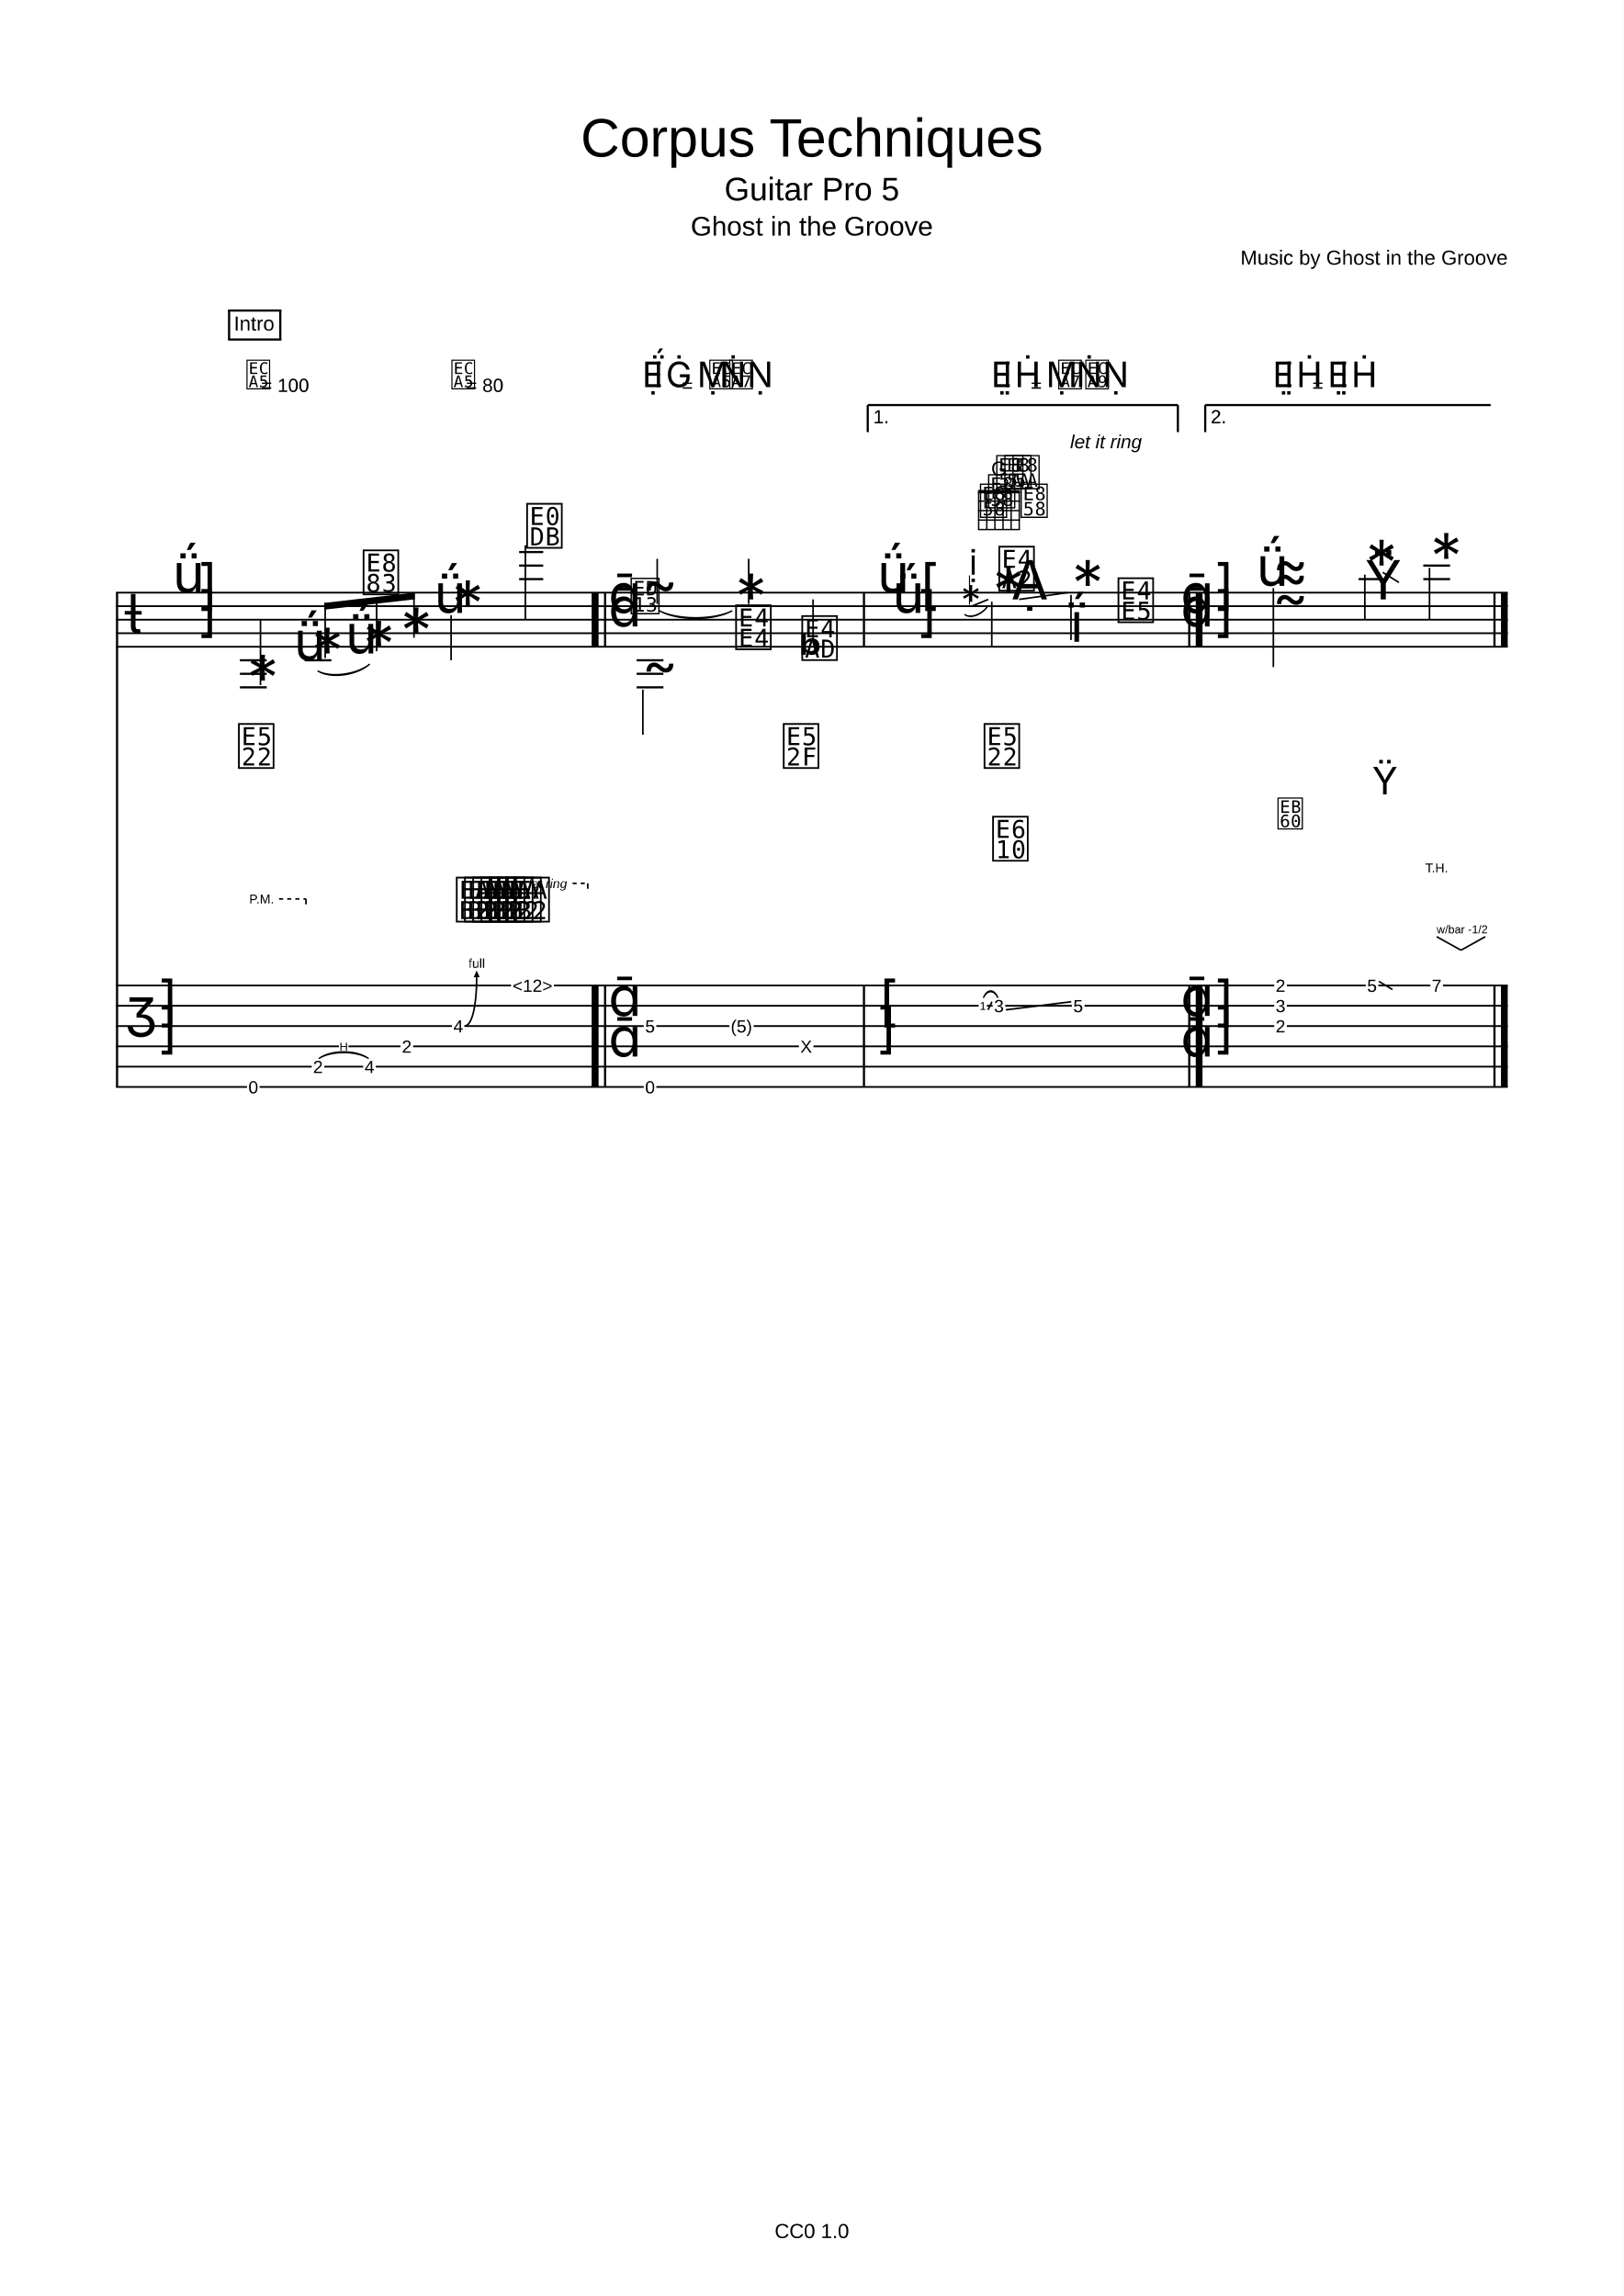
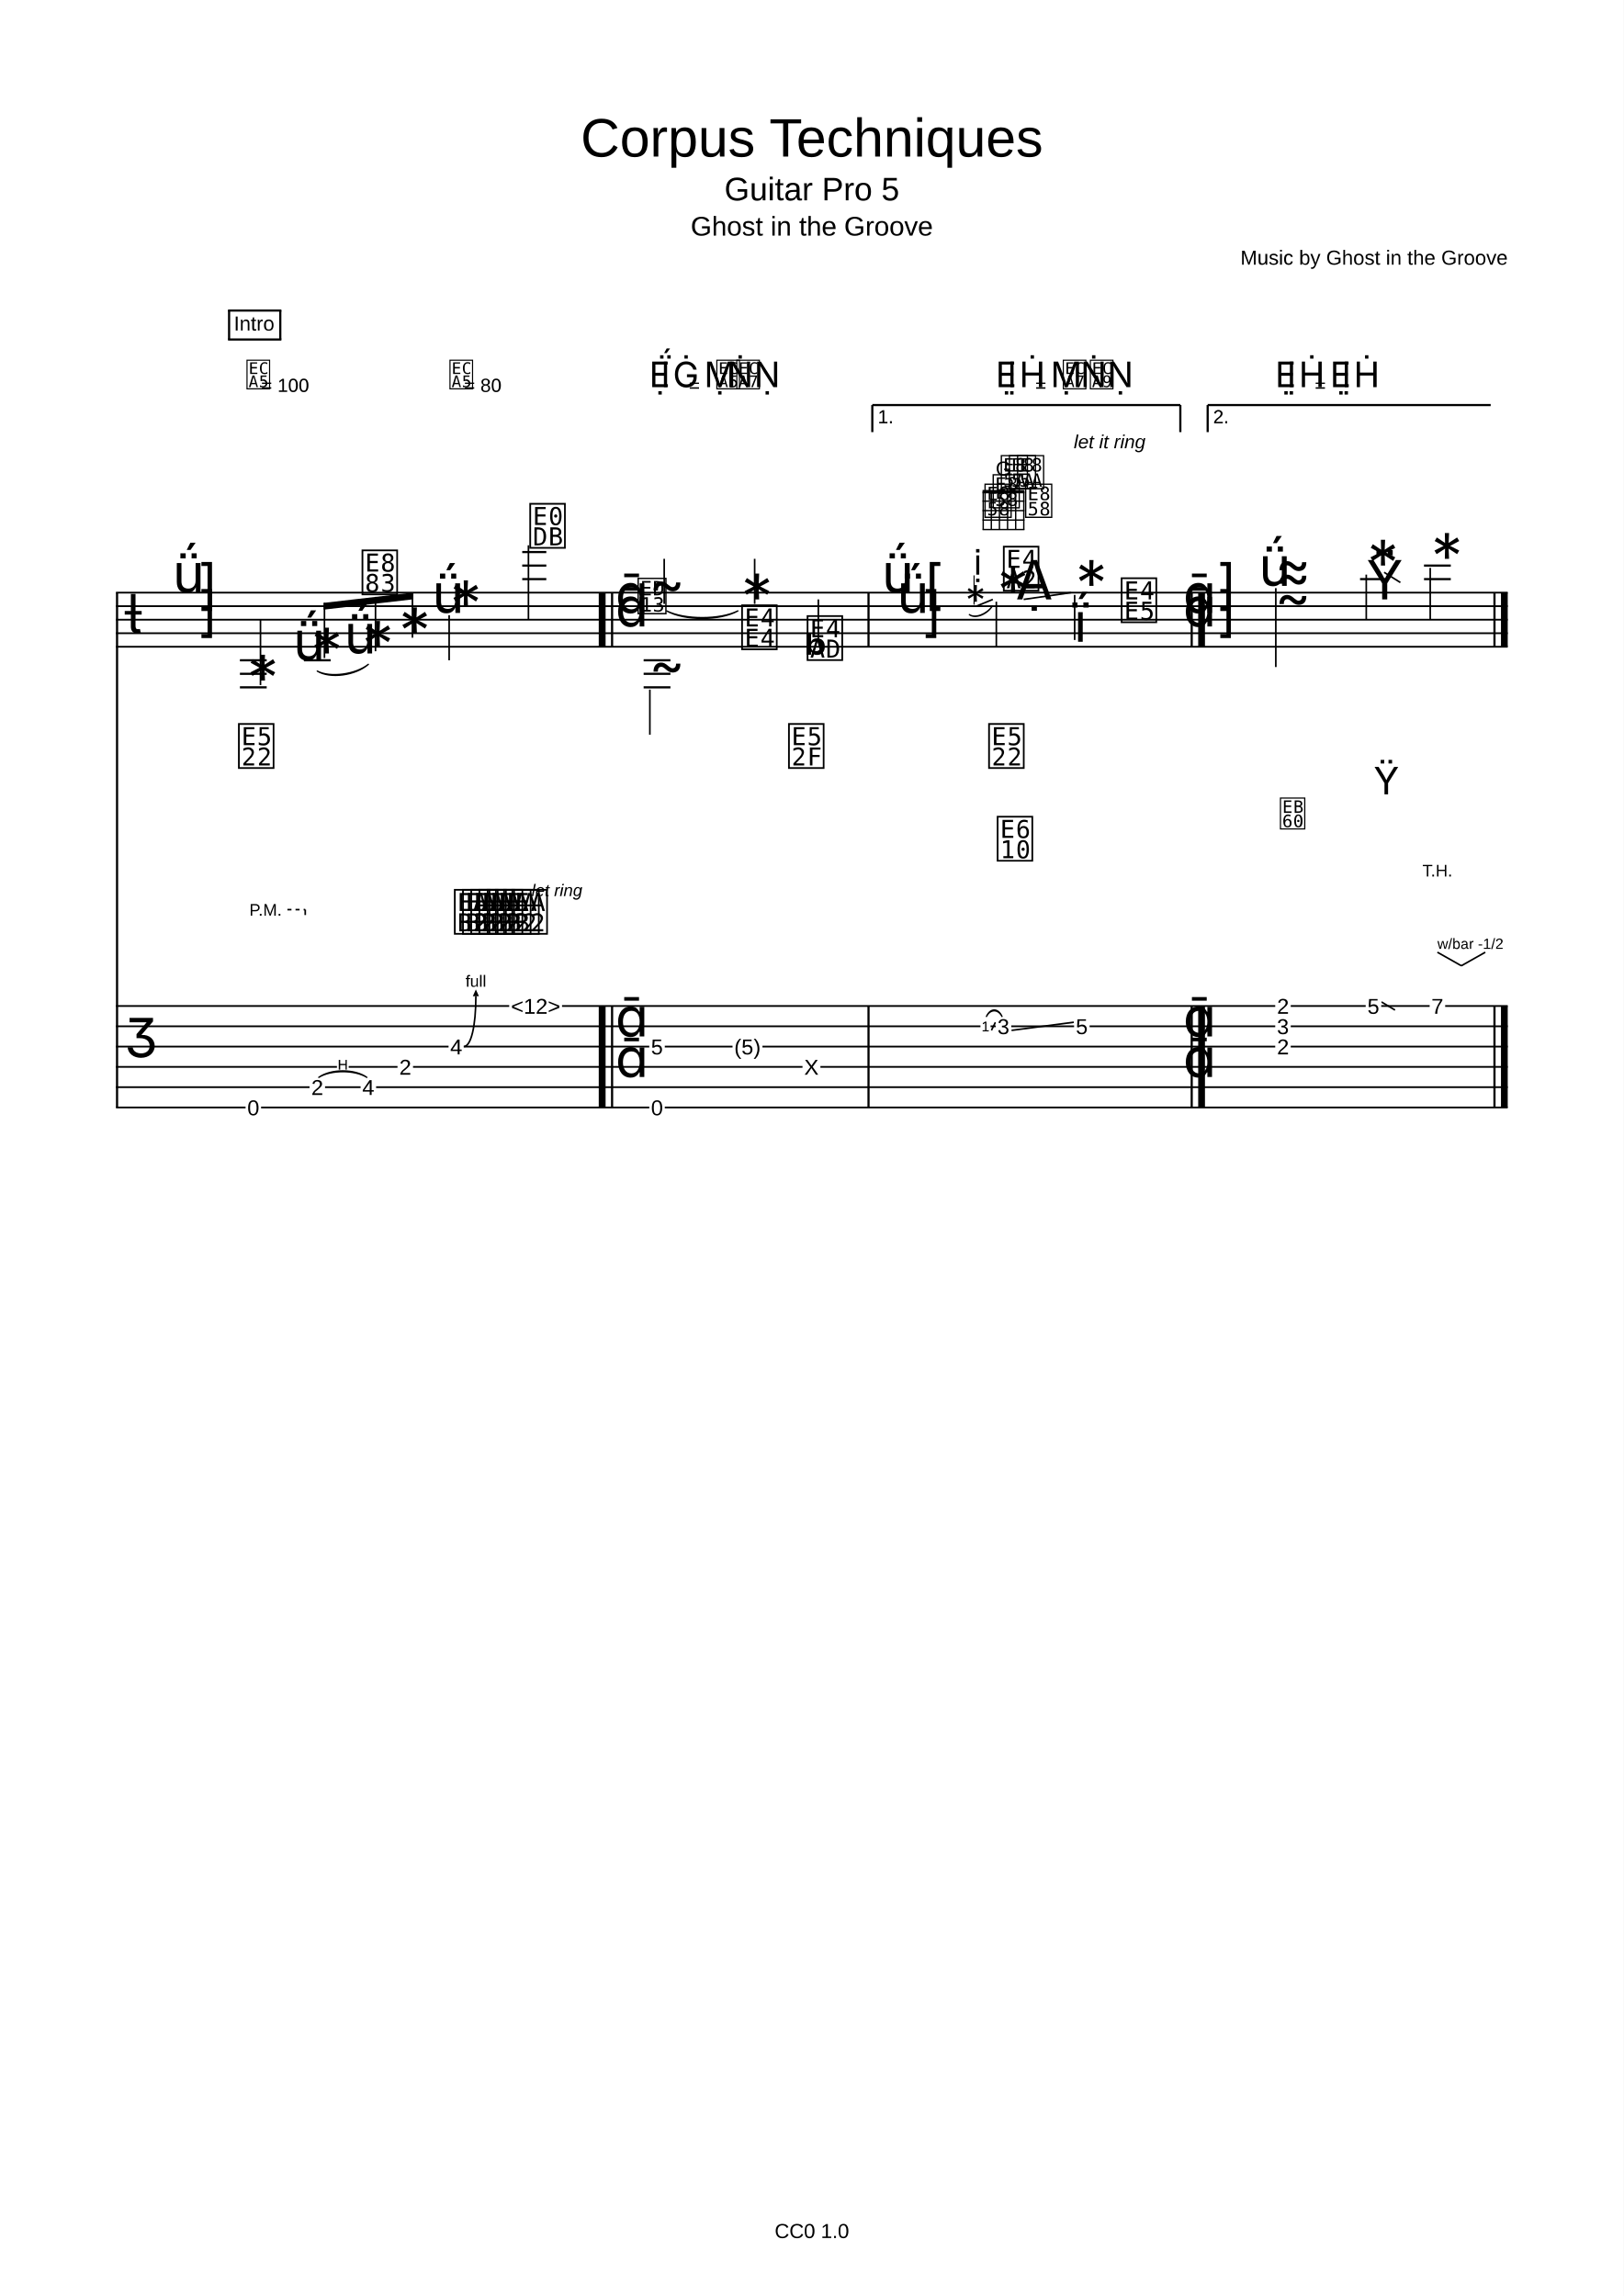
<svg xmlns="http://www.w3.org/2000/svg" width="1200" height="1697.143" viewBox="0 0 120 169.714">
  <style>@font-face{font-family:"Bravura";src:url("Bravura.otf")}text{font-family:"Bravura";font-size:4px}text.t{font-family:Arial,Helvetica,sans-serif}</style>
  <rect x="0" y="0" width="120" height="169.714" fill="white" />
  <g fill="black" stroke="black">
    <line class="staffLine" x1="8.571" y1="43.806" x2="111.429" y2="43.806" stroke-width="0.13" />
    <line class="staffLine" x1="8.571" y1="44.806" x2="111.429" y2="44.806" stroke-width="0.13" />
    <line class="staffLine" x1="8.571" y1="45.806" x2="111.429" y2="45.806" stroke-width="0.13" />
    <line class="staffLine" x1="8.571" y1="46.806" x2="111.429" y2="46.806" stroke-width="0.13" />
    <line class="staffLine" x1="8.571" y1="47.806" x2="111.429" y2="47.806" stroke-width="0.13" />
    <line class="ledgerLine" x1="17.731" y1="48.806" x2="19.711" y2="48.806" stroke-width="0.16" />
    <line class="ledgerLine" x1="17.731" y1="49.806" x2="19.711" y2="49.806" stroke-width="0.16" />
    <line class="ledgerLine" x1="17.731" y1="50.806" x2="19.711" y2="50.806" stroke-width="0.16" />
    <line class="stem" x1="19.251" y1="50.638" x2="19.251" y2="45.806" stroke-width="0.12" />
-     <line class="ledgerLine" x1="22.512" y1="48.806" x2="24.492" y2="48.806" stroke-width="0.16" />
-     <line class="stem" x1="33.339" y1="45.474" x2="33.339" y2="48.806" stroke-width="0.12" />
-     <line class="ledgerLine" x1="38.367" y1="42.806" x2="40.147" y2="42.806" stroke-width="0.16" />
-     <line class="ledgerLine" x1="38.367" y1="41.806" x2="40.147" y2="41.806" stroke-width="0.16" />
-     <line class="ledgerLine" x1="38.367" y1="40.806" x2="40.147" y2="40.806" stroke-width="0.16" />
-     <line class="stem" x1="38.827" y1="40.306" x2="38.827" y2="45.806" stroke-width="0.12" />
-     <line class="stem" x1="24.032" y1="48.638" x2="24.032" y2="44.556" stroke-width="0.12" />
-     <line class="stem" x1="27.835" y1="48.138" x2="27.835" y2="44.122" stroke-width="0.12" />
-     <line class="stem" x1="30.595" y1="47.138" x2="30.595" y2="43.806" stroke-width="0.12" />
-     <line class="barline" x1="43.819" y1="43.806" x2="43.819" y2="47.806" stroke-width="0.16" />
-     <line class="barline" x1="43.989" y1="43.806" x2="43.989" y2="47.806" stroke-width="0.5" />
-     <line class="barline" x1="44.719" y1="43.806" x2="44.719" y2="47.806" stroke-width="0.16" />
-     <line class="stem" x1="48.571" y1="44.638" x2="48.571" y2="41.306" stroke-width="0.12" />
-     <line class="stem" x1="55.331" y1="44.638" x2="55.331" y2="41.306" stroke-width="0.12" />
-     <line class="stem" x1="60.091" y1="47.362" x2="60.091" y2="44.306" stroke-width="0.12" />
-     <line class="ledgerLine" x1="47.051" y1="48.806" x2="49.031" y2="48.806" stroke-width="0.16" />
-     <line class="ledgerLine" x1="47.051" y1="49.806" x2="49.031" y2="49.806" stroke-width="0.16" />
-     <line class="ledgerLine" x1="47.051" y1="50.806" x2="49.031" y2="50.806" stroke-width="0.16" />
-     <line class="stem" x1="47.511" y1="50.974" x2="47.511" y2="54.306" stroke-width="0.12" />
-     <line class="barline" x1="63.851" y1="43.806" x2="63.851" y2="47.806" stroke-width="0.16" />
-     <line class="stem" x1="73.298" y1="44.474" x2="73.298" y2="47.806" stroke-width="0.12" />
-     <line class="stem" x1="71.651" y1="44.697" x2="71.651" y2="42.531" stroke-width="0.078" />
-     <line class="slide" x1="71.82" y1="44.806" x2="73.038" y2="44.306" stroke-width="0.12" />
-     <line class="stem" x1="79.152" y1="43.974" x2="79.152" y2="47.306" stroke-width="0.12" />
-     <line class="slide" x1="75.318" y1="44.306" x2="78.892" y2="43.806" stroke-width="0.12" />
-     <line class="barline" x1="87.892" y1="43.806" x2="87.892" y2="47.806" stroke-width="0.16" />
-     <line class="barline" x1="88.622" y1="43.806" x2="88.622" y2="47.806" stroke-width="0.5" />
-     <line class="stem" x1="94.108" y1="43.474" x2="94.108" y2="49.306" stroke-width="0.12" />
-     <line class="ledgerLine" x1="100.408" y1="42.806" x2="102.388" y2="42.806" stroke-width="0.16" />
-     <line class="stem" x1="100.868" y1="42.474" x2="100.868" y2="45.806" stroke-width="0.12" />
-     <line class="slide" x1="102.188" y1="42.306" x2="103.388" y2="43.056" stroke-width="0.12" />
-     <line class="ledgerLine" x1="105.188" y1="42.806" x2="107.168" y2="42.806" stroke-width="0.16" />
-     <line class="ledgerLine" x1="105.188" y1="41.806" x2="107.168" y2="41.806" stroke-width="0.16" />
-     <line class="stem" x1="105.648" y1="41.974" x2="105.648" y2="45.806" stroke-width="0.12" />
+     <line class="ledgerLine" x1="22.459" y1="48.806" x2="24.439" y2="48.806" stroke-width="0.16" />
+     <line class="stem" x1="33.194" y1="45.474" x2="33.194" y2="48.806" stroke-width="0.12" />
+     <line class="ledgerLine" x1="38.595" y1="42.806" x2="40.375" y2="42.806" stroke-width="0.16" />
+     <line class="ledgerLine" x1="38.595" y1="41.806" x2="40.375" y2="41.806" stroke-width="0.16" />
+     <line class="ledgerLine" x1="38.595" y1="40.806" x2="40.375" y2="40.806" stroke-width="0.16" />
+     <line class="stem" x1="39.055" y1="40.306" x2="39.055" y2="45.806" stroke-width="0.12" />
+     <line class="stem" x1="23.979" y1="48.638" x2="23.979" y2="44.556" stroke-width="0.12" />
+     <line class="stem" x1="27.752" y1="48.138" x2="27.752" y2="44.121" stroke-width="0.12" />
+     <line class="stem" x1="30.481" y1="47.138" x2="30.481" y2="43.806" stroke-width="0.12" />
+     <line class="barline" x1="44.336" y1="43.806" x2="44.336" y2="47.806" stroke-width="0.16" />
+     <line class="barline" x1="44.506" y1="43.806" x2="44.506" y2="47.806" stroke-width="0.5" />
+     <line class="barline" x1="45.236" y1="43.806" x2="45.236" y2="47.806" stroke-width="0.16" />
+     <line class="stem" x1="49.088" y1="44.638" x2="49.088" y2="41.306" stroke-width="0.12" />
+     <line class="stem" x1="55.773" y1="44.638" x2="55.773" y2="41.306" stroke-width="0.12" />
+     <line class="stem" x1="60.48" y1="47.362" x2="60.48" y2="44.306" stroke-width="0.12" />
+     <line class="ledgerLine" x1="47.568" y1="48.806" x2="49.548" y2="48.806" stroke-width="0.16" />
+     <line class="ledgerLine" x1="47.568" y1="49.806" x2="49.548" y2="49.806" stroke-width="0.16" />
+     <line class="ledgerLine" x1="47.568" y1="50.806" x2="49.548" y2="50.806" stroke-width="0.16" />
+     <line class="stem" x1="48.028" y1="50.974" x2="48.028" y2="54.306" stroke-width="0.12" />
+     <line class="barline" x1="64.188" y1="43.806" x2="64.188" y2="47.806" stroke-width="0.16" />
+     <line class="stem" x1="73.634" y1="44.474" x2="73.634" y2="47.806" stroke-width="0.12" />
+     <line class="stem" x1="71.988" y1="44.697" x2="71.988" y2="42.531" stroke-width="0.078" />
+     <line class="slide" x1="72.157" y1="44.806" x2="73.374" y2="44.306" stroke-width="0.12" />
+     <line class="stem" x1="79.423" y1="43.974" x2="79.423" y2="47.306" stroke-width="0.12" />
+     <line class="slide" x1="75.654" y1="44.306" x2="79.163" y2="43.806" stroke-width="0.12" />
+     <line class="barline" x1="88.073" y1="43.806" x2="88.073" y2="47.806" stroke-width="0.16" />
+     <line class="barline" x1="88.803" y1="43.806" x2="88.803" y2="47.806" stroke-width="0.5" />
+     <line class="stem" x1="94.289" y1="43.474" x2="94.289" y2="49.306" stroke-width="0.12" />
+     <line class="ledgerLine" x1="100.514" y1="42.806" x2="102.494" y2="42.806" stroke-width="0.16" />
+     <line class="stem" x1="100.974" y1="42.474" x2="100.974" y2="45.806" stroke-width="0.12" />
+     <line class="slide" x1="102.294" y1="42.306" x2="103.494" y2="43.056" stroke-width="0.12" />
+     <line class="ledgerLine" x1="105.241" y1="42.806" x2="107.221" y2="42.806" stroke-width="0.16" />
+     <line class="ledgerLine" x1="105.241" y1="41.806" x2="107.221" y2="41.806" stroke-width="0.16" />
+     <line class="stem" x1="105.701" y1="41.974" x2="105.701" y2="45.806" stroke-width="0.12" />
    <line class="barline" x1="110.449" y1="43.806" x2="110.449" y2="47.806" stroke-width="0.16" />
    <line class="barline" x1="111.179" y1="43.806" x2="111.179" y2="47.806" stroke-width="0.5" />
-     <line class="chord" x1="75.328" y1="36.342" x2="75.328" y2="39.142" stroke-width="0.1" />
-     <line class="chord" x1="74.728" y1="36.342" x2="74.728" y2="39.142" stroke-width="0.1" />
-     <line class="chord" x1="74.128" y1="36.342" x2="74.128" y2="39.142" stroke-width="0.1" />
-     <line class="chord" x1="73.528" y1="36.342" x2="73.528" y2="39.142" stroke-width="0.1" />
-     <line class="chord" x1="72.928" y1="36.342" x2="72.928" y2="39.142" stroke-width="0.1" />
-     <line class="chord" x1="72.328" y1="36.342" x2="72.328" y2="39.142" stroke-width="0.1" />
-     <line class="chord" x1="72.278" y1="36.342" x2="75.378" y2="36.342" stroke-width="0.25" />
-     <line class="chord" x1="72.278" y1="37.042" x2="75.378" y2="37.042" stroke-width="0.1" />
-     <line class="chord" x1="72.278" y1="37.742" x2="75.378" y2="37.742" stroke-width="0.1" />
-     <line class="chord" x1="72.278" y1="38.442" x2="75.378" y2="38.442" stroke-width="0.1" />
-     <line class="chord" x1="72.278" y1="39.142" x2="75.378" y2="39.142" stroke-width="0.1" />
-     <line class="staffLine" x1="8.571" y1="72.844" x2="111.429" y2="72.844" stroke-width="0.13" />
-     <line class="staffLine" x1="8.571" y1="74.344" x2="111.429" y2="74.344" stroke-width="0.13" />
-     <line class="staffLine" x1="8.571" y1="75.844" x2="111.429" y2="75.844" stroke-width="0.13" />
-     <line class="staffLine" x1="8.571" y1="77.344" x2="111.429" y2="77.344" stroke-width="0.13" />
-     <line class="staffLine" x1="8.571" y1="78.844" x2="111.429" y2="78.844" stroke-width="0.13" />
-     <line class="staffLine" x1="8.571" y1="80.344" x2="111.429" y2="80.344" stroke-width="0.13" />
-     <line class="barline" x1="43.819" y1="72.844" x2="43.819" y2="80.344" stroke-width="0.16" />
-     <line class="barline" x1="43.989" y1="72.844" x2="43.989" y2="80.344" stroke-width="0.5" />
-     <line class="barline" x1="44.719" y1="72.844" x2="44.719" y2="80.344" stroke-width="0.16" />
-     <line class="barline" x1="63.851" y1="72.844" x2="63.851" y2="80.344" stroke-width="0.16" />
-     <line class="slide" x1="73.018" y1="74.644" x2="73.316" y2="74.044" stroke-width="0.12" />
-     <line class="slide" x1="74.339" y1="74.644" x2="79.171" y2="74.044" stroke-width="0.12" />
-     <line class="barline" x1="87.892" y1="72.844" x2="87.892" y2="80.344" stroke-width="0.16" />
-     <line class="barline" x1="88.622" y1="72.844" x2="88.622" y2="80.344" stroke-width="0.5" />
-     <line class="slide" x1="101.91" y1="72.544" x2="102.91" y2="73.144" stroke-width="0.12" />
-     <line class="barline" x1="110.449" y1="72.844" x2="110.449" y2="80.344" stroke-width="0.16" />
-     <line class="barline" x1="111.179" y1="72.844" x2="111.179" y2="80.344" stroke-width="0.5" />
-     <line class="bend" x1="106.178" y1="69.237" x2="107.974" y2="70.237" stroke-width="0.12" />
-     <line class="bend" x1="107.974" y1="70.237" x2="109.769" y2="69.237" stroke-width="0.12" />
-     <line class="technique" x1="20.625" y1="66.445" x2="22.612" y2="66.445" stroke-width="0.12" stroke-dasharray="0.3" />
-     <line class="technique" x1="22.612" y1="66.445" x2="22.612" y2="66.845" stroke-width="0.12" />
-     <line class="technique" x1="42.317" y1="65.295" x2="43.439" y2="65.295" stroke-width="0.12" stroke-dasharray="0.3" />
-     <line class="technique" x1="43.439" y1="65.295" x2="43.439" y2="65.695" stroke-width="0.12" />
-     <line class="volta" x1="64.131" y1="29.941" x2="87.052" y2="29.941" stroke-width="0.16" />
-     <line class="volta" x1="64.131" y1="29.941" x2="64.131" y2="31.941" stroke-width="0.16" />
-     <line class="volta" x1="87.052" y1="29.941" x2="87.052" y2="31.941" stroke-width="0.16" />
-     <line class="volta" x1="89.072" y1="29.941" x2="110.169" y2="29.941" stroke-width="0.16" />
-     <line class="volta" x1="89.072" y1="29.941" x2="89.072" y2="31.941" stroke-width="0.16" />
+     <line class="chord" x1="75.664" y1="36.342" x2="75.664" y2="39.142" stroke-width="0.1" />
+     <line class="chord" x1="75.064" y1="36.342" x2="75.064" y2="39.142" stroke-width="0.1" />
+     <line class="chord" x1="74.464" y1="36.342" x2="74.464" y2="39.142" stroke-width="0.1" />
+     <line class="chord" x1="73.864" y1="36.342" x2="73.864" y2="39.142" stroke-width="0.1" />
+     <line class="chord" x1="73.264" y1="36.342" x2="73.264" y2="39.142" stroke-width="0.1" />
+     <line class="chord" x1="72.664" y1="36.342" x2="72.664" y2="39.142" stroke-width="0.1" />
+     <line class="chord" x1="72.614" y1="36.342" x2="75.714" y2="36.342" stroke-width="0.25" />
+     <line class="chord" x1="72.614" y1="37.042" x2="75.714" y2="37.042" stroke-width="0.1" />
+     <line class="chord" x1="72.614" y1="37.742" x2="75.714" y2="37.742" stroke-width="0.1" />
+     <line class="chord" x1="72.614" y1="38.442" x2="75.714" y2="38.442" stroke-width="0.1" />
+     <line class="chord" x1="72.614" y1="39.142" x2="75.714" y2="39.142" stroke-width="0.1" />
+     <line class="staffLine" x1="8.571" y1="74.361" x2="111.429" y2="74.361" stroke-width="0.13" />
+     <line class="staffLine" x1="8.571" y1="75.861" x2="111.429" y2="75.861" stroke-width="0.13" />
+     <line class="staffLine" x1="8.571" y1="77.361" x2="111.429" y2="77.361" stroke-width="0.13" />
+     <line class="staffLine" x1="8.571" y1="78.861" x2="111.429" y2="78.861" stroke-width="0.13" />
+     <line class="staffLine" x1="8.571" y1="80.361" x2="111.429" y2="80.361" stroke-width="0.13" />
+     <line class="staffLine" x1="8.571" y1="81.861" x2="111.429" y2="81.861" stroke-width="0.13" />
+     <line class="barline" x1="44.336" y1="74.361" x2="44.336" y2="81.861" stroke-width="0.16" />
+     <line class="barline" x1="44.506" y1="74.361" x2="44.506" y2="81.861" stroke-width="0.5" />
+     <line class="barline" x1="45.236" y1="74.361" x2="45.236" y2="81.861" stroke-width="0.16" />
+     <line class="barline" x1="64.188" y1="74.361" x2="64.188" y2="81.861" stroke-width="0.16" />
+     <line class="slide" x1="73.271" y1="76.161" x2="73.569" y2="75.561" stroke-width="0.12" />
+     <line class="slide" x1="74.759" y1="76.161" x2="79.359" y2="75.561" stroke-width="0.12" />
+     <line class="barline" x1="88.073" y1="74.361" x2="88.073" y2="81.861" stroke-width="0.16" />
+     <line class="barline" x1="88.803" y1="74.361" x2="88.803" y2="81.861" stroke-width="0.5" />
+     <line class="slide" x1="102.099" y1="74.061" x2="103.099" y2="74.661" stroke-width="0.12" />
+     <line class="barline" x1="110.449" y1="74.361" x2="110.449" y2="81.861" stroke-width="0.16" />
+     <line class="barline" x1="111.179" y1="74.361" x2="111.179" y2="81.861" stroke-width="0.5" />
+     <line class="bend" x1="106.231" y1="70.387" x2="108" y2="71.387" stroke-width="0.12" />
+     <line class="bend" x1="108" y1="71.387" x2="109.769" y2="70.387" stroke-width="0.12" />
+     <line class="technique" x1="21.241" y1="67.237" x2="22.559" y2="67.237" stroke-width="0.12" stroke-dasharray="0.3" />
+     <line class="technique" x1="22.559" y1="67.237" x2="22.559" y2="67.637" stroke-width="0.12" />
+     <line class="volta" x1="64.468" y1="29.941" x2="87.233" y2="29.941" stroke-width="0.16" />
+     <line class="volta" x1="64.468" y1="29.941" x2="64.468" y2="31.941" stroke-width="0.16" />
+     <line class="volta" x1="87.233" y1="29.941" x2="87.233" y2="31.941" stroke-width="0.16" />
+     <line class="volta" x1="89.253" y1="29.941" x2="110.169" y2="29.941" stroke-width="0.16" />
+     <line class="volta" x1="89.253" y1="29.941" x2="89.253" y2="31.941" stroke-width="0.16" />
    <line class="section" x1="16.851" y1="22.955" x2="20.795" y2="22.955" stroke-width="0.16" />
    <line class="section" x1="16.851" y1="25.095" x2="20.795" y2="25.095" stroke-width="0.16" />
    <line class="section" x1="16.931" y1="22.955" x2="16.931" y2="25.095" stroke-width="0.16" />
    <line class="section" x1="20.715" y1="22.955" x2="20.715" y2="25.095" stroke-width="0.16" />
-     <line class="barline" x1="8.651" y1="43.806" x2="8.651" y2="80.344" stroke-width="0.16" />
-     <polygon class="beam" stroke="none" points="23.972,44.563 30.655,43.799 30.655,44.299 23.972,45.063" />
+     <line class="barline" x1="8.651" y1="43.806" x2="8.651" y2="81.861" stroke-width="0.16" />
+     <polygon class="beam" stroke="none" points="23.919,44.563 30.541,43.799 30.541,44.299 23.919,45.063" />
    <text class="clef" x="9.171" y="46.806" stroke="none"></text>
    <text class="keySignature" x="12.755" y="43.806" stroke="none"></text>
    <text class="timeSignature" x="14.651" y="44.806" stroke="none"></text>
    <text class="timeSignature" x="14.651" y="46.806" stroke="none"></text>
    <text class="notehead" x="18.131" y="50.806" stroke="none"></text>
-     <text class="notehead" x="22.912" y="48.806" stroke="none"></text>
-     <text class="accidental" x="21.716" y="48.806" stroke="none"></text>
-     <text class="notehead" x="26.715" y="48.306" stroke="none"></text>
-     <text class="accidental" x="25.519" y="48.306" stroke="none"></text>
-     <text class="notehead" x="29.475" y="47.306" stroke="none"></text>
-     <text class="notehead" x="33.279" y="45.306" stroke="none"></text>
-     <text class="accidental" x="32.083" y="45.306" stroke="none"></text>
-     <text class="notehead" x="38.767" y="40.306" stroke="none"></text>
-     <text class="tuplet" x="26.681" y="43.749" stroke="none"></text>
-     <text class="repeat" x="44.959" y="45.306" stroke="none"></text>
-     <text class="repeat" x="44.959" y="46.306" stroke="none"></text>
-     <text class="notehead" x="47.451" y="44.806" stroke="none"></text>
-     <text class="fingering" x="46.495" y="45.209" style="font-size:3.2px" stroke="none"></text>
-     <text class="notehead" x="54.211" y="44.806" stroke="none"></text>
-     <text class="notehead" x="58.991" y="47.806" stroke="none"></text>
-     <text class="articulation" x="59.103" y="48.606" stroke="none"></text>
-     <text class="notehead" x="47.451" y="50.806" stroke="none"></text>
-     <text class="rest" x="54.211" y="47.806" stroke="none"></text>
-     <text class="keySignature" x="64.831" y="43.806" stroke="none"></text>
-     <text class="keySignature" x="65.947" y="45.306" stroke="none"></text>
-     <text class="timeSignature" x="67.941" y="44.806" stroke="none"></text>
-     <text class="timeSignature" x="67.843" y="46.806" stroke="none"></text>
-     <text class="notehead" x="73.238" y="44.306" stroke="none"></text>
-     <text class="dot" x="74.718" y="44.306" stroke="none"></text>
-     <text class="notehead" x="70.923" y="44.806" style="font-size:2.6px" stroke="none"></text>
-     <text class="flag" x="71.612" y="42.474" style="font-size:2.6px" stroke="none"></text>
-     <text class="articulation" x="73.66" y="43.474" stroke="none"></text>
-     <text class="notehead" x="79.092" y="43.806" stroke="none"></text>
-     <text class="flag" x="79.092" y="47.438" stroke="none"></text>
-     <text class="rest" x="82.468" y="45.806" stroke="none"></text>
-     <text class="repeat" x="87.252" y="45.306" stroke="none"></text>
-     <text class="repeat" x="87.252" y="46.306" stroke="none"></text>
-     <text class="timeSignature" x="89.772" y="44.806" stroke="none"></text>
-     <text class="timeSignature" x="89.772" y="46.806" stroke="none"></text>
-     <text class="notehead" x="94.048" y="43.306" stroke="none"></text>
-     <text class="accidental" x="92.852" y="43.306" stroke="none"></text>
-     <text class="notehead" x="94.048" y="44.306" stroke="none"></text>
-     <text class="notehead" x="94.048" y="45.806" stroke="none"></text>
-     <text class="notehead" x="100.808" y="42.306" stroke="none"></text>
-     <text class="technique" x="100.872" y="44.306" stroke="none"></text>
-     <text class="notehead" x="105.588" y="41.806" stroke="none"></text>
-     <text class="chord" x="75.326" y="38.094" style="font-size:3px" stroke="none"></text>
-     <text class="chord" x="74.726" y="35.979" style="font-size:3px" stroke="none"></text>
-     <text class="chord" x="74.126" y="35.979" style="font-size:3px" stroke="none"></text>
-     <text class="chord" x="73.526" y="35.979" style="font-size:3px" stroke="none"></text>
-     <text class="chord" x="72.926" y="37.394" style="font-size:3px" stroke="none"></text>
-     <text class="chord" x="72.326" y="38.094" style="font-size:3px" stroke="none"></text>
+     <text class="notehead" x="22.859" y="48.806" stroke="none"></text>
+     <text class="accidental" x="21.663" y="48.806" stroke="none"></text>
+     <text class="notehead" x="26.632" y="48.306" stroke="none"></text>
+     <text class="accidental" x="25.436" y="48.306" stroke="none"></text>
+     <text class="notehead" x="29.361" y="47.306" stroke="none"></text>
+     <text class="notehead" x="33.134" y="45.306" stroke="none"></text>
+     <text class="accidental" x="31.938" y="45.306" stroke="none"></text>
+     <text class="notehead" x="38.995" y="40.306" stroke="none"></text>
+     <text class="tuplet" x="26.598" y="43.749" stroke="none"></text>
+     <text class="repeat" x="45.476" y="45.306" stroke="none"></text>
+     <text class="repeat" x="45.476" y="46.306" stroke="none"></text>
+     <text class="notehead" x="47.968" y="44.806" stroke="none"></text>
+     <text class="fingering" x="47.012" y="45.209" style="font-size:3.2px" stroke="none"></text>
+     <text class="notehead" x="54.653" y="44.806" stroke="none"></text>
+     <text class="notehead" x="59.38" y="47.806" stroke="none"></text>
+     <text class="articulation" x="59.492" y="48.606" stroke="none"></text>
+     <text class="notehead" x="47.968" y="50.806" stroke="none"></text>
+     <text class="rest" x="54.653" y="47.806" stroke="none"></text>
+     <text class="keySignature" x="65.168" y="43.806" stroke="none"></text>
+     <text class="keySignature" x="66.284" y="45.306" stroke="none"></text>
+     <text class="timeSignature" x="68.278" y="44.806" stroke="none"></text>
+     <text class="timeSignature" x="68.18" y="46.806" stroke="none"></text>
+     <text class="notehead" x="73.574" y="44.306" stroke="none"></text>
+     <text class="dot" x="75.054" y="44.306" stroke="none"></text>
+     <text class="notehead" x="71.26" y="44.806" style="font-size:2.6px" stroke="none"></text>
+     <text class="flag" x="71.949" y="42.474" style="font-size:2.6px" stroke="none"></text>
+     <text class="articulation" x="73.996" y="43.474" stroke="none"></text>
+     <text class="notehead" x="79.363" y="43.806" stroke="none"></text>
+     <text class="flag" x="79.363" y="47.438" stroke="none"></text>
+     <text class="rest" x="82.702" y="45.806" stroke="none"></text>
+     <text class="repeat" x="87.433" y="45.306" stroke="none"></text>
+     <text class="repeat" x="87.433" y="46.306" stroke="none"></text>
+     <text class="timeSignature" x="89.953" y="44.806" stroke="none"></text>
+     <text class="timeSignature" x="89.953" y="46.806" stroke="none"></text>
+     <text class="notehead" x="94.229" y="43.306" stroke="none"></text>
+     <text class="accidental" x="93.033" y="43.306" stroke="none"></text>
+     <text class="notehead" x="94.229" y="44.306" stroke="none"></text>
+     <text class="notehead" x="94.229" y="45.806" stroke="none"></text>
+     <text class="notehead" x="100.914" y="42.306" stroke="none"></text>
+     <text class="technique" x="100.978" y="44.306" stroke="none"></text>
+     <text class="notehead" x="105.641" y="41.806" stroke="none"></text>
+     <text class="chord" x="75.662" y="38.094" style="font-size:3px" stroke="none"></text>
+     <text class="chord" x="75.062" y="35.979" style="font-size:3px" stroke="none"></text>
+     <text class="chord" x="74.462" y="35.979" style="font-size:3px" stroke="none"></text>
+     <text class="chord" x="73.862" y="35.979" style="font-size:3px" stroke="none"></text>
+     <text class="chord" x="73.262" y="37.394" style="font-size:3px" stroke="none"></text>
+     <text class="chord" x="72.662" y="38.094" style="font-size:3px" stroke="none"></text>
    <text class="dynamic" x="17.465" y="56.582" stroke="none"></text>
-     <text class="dynamic" x="57.729" y="56.582" stroke="none"></text>
-     <text class="dynamic" x="72.572" y="56.582" stroke="none"></text>
-     <text class="clef" x="9.183" y="76.626" stroke="none"></text>
-     <text class="timeSignature" x="11.715" y="75.594" stroke="none"></text>
-     <text class="timeSignature" x="11.715" y="77.594" stroke="none"></text>
-     <text class="repeat" x="44.959" y="75.094" stroke="none"></text>
-     <text class="repeat" x="44.959" y="78.094" stroke="none"></text>
-     <text class="timeSignature" x="64.929" y="75.594" stroke="none"></text>
-     <text class="timeSignature" x="64.831" y="77.594" stroke="none"></text>
-     <text class="repeat" x="87.252" y="75.094" stroke="none"></text>
-     <text class="repeat" x="87.252" y="78.094" stroke="none"></text>
-     <text class="timeSignature" x="89.772" y="75.594" stroke="none"></text>
-     <text class="timeSignature" x="89.772" y="77.594" stroke="none"></text>
-     <text class="vibrato" x="33.565" y="67.937" stroke="none"></text>
-     <text class="vibrato" x="34.173" y="67.937" stroke="none"></text>
-     <text class="vibrato" x="34.781" y="67.937" stroke="none"></text>
-     <text class="vibrato" x="35.389" y="67.937" stroke="none"></text>
-     <text class="vibrato" x="35.997" y="67.937" stroke="none"></text>
-     <text class="vibrato" x="36.605" y="67.937" stroke="none"></text>
-     <text class="vibrato" x="37.213" y="67.937" stroke="none"></text>
-     <text class="vibrato" x="37.821" y="67.937" stroke="none"></text>
-     <text class="technique" x="73.204" y="63.437" stroke="none"></text>
-     <text class="technique" x="94.319" y="61.137" style="font-size:2.8px" stroke="none"></text>
-     <text class="technique" x="101.401" y="58.714" style="font-size:2.8px" stroke="none"></text>
+     <text class="dynamic" x="58.118" y="56.582" stroke="none"></text>
+     <text class="dynamic" x="72.908" y="56.582" stroke="none"></text>
+     <text class="clef" x="9.183" y="78.143" stroke="none"></text>
+     <text class="repeat" x="45.476" y="76.611" stroke="none"></text>
+     <text class="repeat" x="45.476" y="79.611" stroke="none"></text>
+     <text class="repeat" x="87.433" y="76.611" stroke="none"></text>
+     <text class="repeat" x="87.433" y="79.611" stroke="none"></text>
+     <text class="vibrato" x="33.42" y="68.837" stroke="none"></text>
+     <text class="vibrato" x="34.028" y="68.837" stroke="none"></text>
+     <text class="vibrato" x="34.636" y="68.837" stroke="none"></text>
+     <text class="vibrato" x="35.244" y="68.837" stroke="none"></text>
+     <text class="vibrato" x="35.852" y="68.837" stroke="none"></text>
+     <text class="vibrato" x="36.46" y="68.837" stroke="none"></text>
+     <text class="vibrato" x="37.068" y="68.837" stroke="none"></text>
+     <text class="vibrato" x="37.676" y="68.837" stroke="none"></text>
+     <text class="technique" x="73.54" y="63.437" stroke="none"></text>
+     <text class="technique" x="94.5" y="61.137" style="font-size:2.8px" stroke="none"></text>
+     <text class="technique" x="101.507" y="58.714" style="font-size:2.8px" stroke="none"></text>
    <text class="tempo" x="18.131" y="28.617" style="font-size:2.6px" stroke="none"></text>
-     <text class="tempo" x="33.279" y="28.617" style="font-size:2.6px" stroke="none"></text>
-     <text class="tempo" x="47.451" y="28.617" style="font-size:2.6px" stroke="none"></text>
-     <text class="tempo" x="48.314" y="28.617" style="font-size:2.6px" stroke="none"></text>
-     <text class="tempo" x="49.204" y="28.617" style="font-size:2.6px" stroke="none"></text>
-     <text class="tempo" x="51.51" y="28.617" style="font-size:2.6px" stroke="none"></text>
-     <text class="tempo" x="52.337" y="28.617" style="font-size:2.6px" stroke="none"></text>
-     <text class="tempo" x="53.2" y="28.617" style="font-size:2.6px" stroke="none"></text>
-     <text class="tempo" x="53.814" y="28.617" style="font-size:2.6px" stroke="none"></text>
-     <text class="tempo" x="55.202" y="28.617" style="font-size:2.6px" stroke="none"></text>
-     <text class="tempo" x="73.238" y="28.617" style="font-size:2.6px" stroke="none"></text>
-     <text class="tempo" x="74.101" y="28.617" style="font-size:2.6px" stroke="none"></text>
-     <text class="tempo" x="74.99" y="28.617" style="font-size:2.6px" stroke="none"></text>
-     <text class="tempo" x="77.297" y="28.617" style="font-size:2.6px" stroke="none"></text>
-     <text class="tempo" x="78.124" y="28.617" style="font-size:2.6px" stroke="none"></text>
-     <text class="tempo" x="79.512" y="28.617" style="font-size:2.6px" stroke="none"></text>
-     <text class="tempo" x="80.126" y="28.617" style="font-size:2.6px" stroke="none"></text>
-     <text class="tempo" x="81.483" y="28.617" style="font-size:2.6px" stroke="none"></text>
-     <text class="tempo" x="94.048" y="28.617" style="font-size:2.6px" stroke="none"></text>
-     <text class="tempo" x="94.912" y="28.617" style="font-size:2.6px" stroke="none"></text>
-     <text class="tempo" x="95.801" y="28.617" style="font-size:2.6px" stroke="none"></text>
-     <text class="tempo" x="98.108" y="28.617" style="font-size:2.6px" stroke="none"></text>
-     <text class="tempo" x="98.971" y="28.617" style="font-size:2.6px" stroke="none"></text>
-     <text class="tempo" x="99.86" y="28.617" style="font-size:2.6px" stroke="none"></text>
+     <text class="tempo" x="33.134" y="28.617" style="font-size:2.6px" stroke="none"></text>
+     <text class="tempo" x="47.968" y="28.617" style="font-size:2.6px" stroke="none"></text>
+     <text class="tempo" x="48.831" y="28.617" style="font-size:2.6px" stroke="none"></text>
+     <text class="tempo" x="49.721" y="28.617" style="font-size:2.6px" stroke="none"></text>
+     <text class="tempo" x="52.027" y="28.617" style="font-size:2.6px" stroke="none"></text>
+     <text class="tempo" x="52.854" y="28.617" style="font-size:2.6px" stroke="none"></text>
+     <text class="tempo" x="53.717" y="28.617" style="font-size:2.6px" stroke="none"></text>
+     <text class="tempo" x="54.331" y="28.617" style="font-size:2.6px" stroke="none"></text>
+     <text class="tempo" x="55.719" y="28.617" style="font-size:2.6px" stroke="none"></text>
+     <text class="tempo" x="73.574" y="28.617" style="font-size:2.6px" stroke="none"></text>
+     <text class="tempo" x="74.437" y="28.617" style="font-size:2.6px" stroke="none"></text>
+     <text class="tempo" x="75.326" y="28.617" style="font-size:2.6px" stroke="none"></text>
+     <text class="tempo" x="77.633" y="28.617" style="font-size:2.6px" stroke="none"></text>
+     <text class="tempo" x="78.46" y="28.617" style="font-size:2.6px" stroke="none"></text>
+     <text class="tempo" x="79.848" y="28.617" style="font-size:2.6px" stroke="none"></text>
+     <text class="tempo" x="80.462" y="28.617" style="font-size:2.6px" stroke="none"></text>
+     <text class="tempo" x="81.819" y="28.617" style="font-size:2.6px" stroke="none"></text>
+     <text class="tempo" x="94.229" y="28.617" style="font-size:2.6px" stroke="none"></text>
+     <text class="tempo" x="95.092" y="28.617" style="font-size:2.6px" stroke="none"></text>
+     <text class="tempo" x="95.982" y="28.617" style="font-size:2.6px" stroke="none"></text>
+     <text class="tempo" x="98.288" y="28.617" style="font-size:2.6px" stroke="none"></text>
+     <text class="tempo" x="99.152" y="28.617" style="font-size:2.6px" stroke="none"></text>
+     <text class="tempo" x="100.041" y="28.617" style="font-size:2.6px" stroke="none"></text>
    <text class="t credit" x="60" y="11.571" style="font-size:4px" text-anchor="middle" stroke="none">Corpus Techniques</text>
    <text class="t credit" x="60" y="14.811" style="font-size:2.4px" text-anchor="middle" stroke="none">Guitar Pro 5</text>
    <text class="t credit" x="60" y="17.415" style="font-size:2px" text-anchor="middle" stroke="none">Ghost in the Groove</text>
    <text class="t credit" x="111.429" y="19.56" style="font-size:1.5px" text-anchor="end" stroke="none">Music by Ghost in the Groove</text>
-     <text class="t chord" x="73.828" y="35.154" style="font-size:1.5px" text-anchor="middle" stroke="none">G</text>
-     <text class="t beatText" x="79.092" y="33.135" style="font-size:1.4px;font-style:italic" text-anchor="start" stroke="none">let it ring</text>
-     <rect class="knockout" x="18.256" y="79.772" width="0.931" height="1.144" fill="white" stroke="none" />
-     <text class="t fretNumber" x="18.721" y="80.812" style="font-size:1.3px" text-anchor="middle" stroke="none">0</text>
-     <rect class="knockout" x="23.036" y="78.272" width="0.931" height="1.144" fill="white" stroke="none" />
-     <text class="t fretNumber" x="23.502" y="79.312" style="font-size:1.3px" text-anchor="middle" stroke="none">2</text>
-     <rect class="knockout" x="26.84" y="78.272" width="0.931" height="1.144" fill="white" stroke="none" />
-     <text class="t fretNumber" x="27.305" y="79.312" style="font-size:1.3px" text-anchor="middle" stroke="none">4</text>
-     <rect class="knockout" x="25.052" y="76.976" width="0.703" height="0.748" fill="white" stroke="none" />
-     <text class="t technique" x="25.403" y="77.656" style="font-size:0.85px" text-anchor="middle" stroke="none">H</text>
-     <rect class="knockout" x="29.6" y="76.772" width="0.931" height="1.144" fill="white" stroke="none" />
-     <text class="t fretNumber" x="30.065" y="77.812" style="font-size:1.3px" text-anchor="middle" stroke="none">2</text>
-     <rect class="knockout" x="33.403" y="75.272" width="0.931" height="1.144" fill="white" stroke="none" />
-     <text class="t fretNumber" x="33.869" y="76.312" style="font-size:1.3px" text-anchor="middle" stroke="none">4</text>
-     <rect class="knockout" x="37.771" y="72.272" width="3.172" height="1.144" fill="white" stroke="none" />
-     <text class="t fretNumber" x="39.357" y="73.312" style="font-size:1.3px" text-anchor="middle" stroke="none">&lt;12&gt;</text>
-     <rect class="knockout" x="47.576" y="75.272" width="0.931" height="1.144" fill="white" stroke="none" />
-     <text class="t fretNumber" x="48.041" y="76.312" style="font-size:1.3px" text-anchor="middle" stroke="none">5</text>
-     <rect class="knockout" x="47.576" y="79.772" width="0.931" height="1.144" fill="white" stroke="none" />
-     <text class="t fretNumber" x="48.041" y="80.812" style="font-size:1.3px" text-anchor="middle" stroke="none">0</text>
-     <rect class="knockout" x="53.903" y="75.272" width="1.797" height="1.144" fill="white" stroke="none" />
-     <text class="t fretNumber" x="54.801" y="76.312" style="font-size:1.3px" text-anchor="middle" stroke="none">(5)</text>
-     <rect class="knockout" x="59.044" y="76.772" width="1.075" height="1.144" fill="white" stroke="none" />
-     <text class="t fretNumber" x="59.581" y="77.812" style="font-size:1.3px" text-anchor="middle" stroke="none">X</text>
-     <rect class="knockout" x="72.331" y="73.973" width="0.605" height="0.744" fill="white" stroke="none" />
-     <text class="t fretNumber" x="72.634" y="74.649" style="font-size:0.845px" text-anchor="middle" stroke="none">1</text>
-     <rect class="knockout" x="73.362" y="73.772" width="0.931" height="1.144" fill="white" stroke="none" />
-     <text class="t fretNumber" x="73.828" y="74.812" style="font-size:1.3px" text-anchor="middle" stroke="none">3</text>
-     <rect class="knockout" x="79.217" y="73.772" width="0.931" height="1.144" fill="white" stroke="none" />
-     <text class="t fretNumber" x="79.682" y="74.812" style="font-size:1.3px" text-anchor="middle" stroke="none">5</text>
-     <rect class="knockout" x="94.173" y="72.272" width="0.931" height="1.144" fill="white" stroke="none" />
-     <text class="t fretNumber" x="94.638" y="73.312" style="font-size:1.3px" text-anchor="middle" stroke="none">2</text>
-     <rect class="knockout" x="94.173" y="73.772" width="0.931" height="1.144" fill="white" stroke="none" />
-     <text class="t fretNumber" x="94.638" y="74.812" style="font-size:1.3px" text-anchor="middle" stroke="none">3</text>
-     <rect class="knockout" x="94.173" y="75.272" width="0.931" height="1.144" fill="white" stroke="none" />
-     <text class="t fretNumber" x="94.638" y="76.312" style="font-size:1.3px" text-anchor="middle" stroke="none">2</text>
-     <rect class="knockout" x="100.933" y="72.272" width="0.931" height="1.144" fill="white" stroke="none" />
-     <text class="t fretNumber" x="101.398" y="73.312" style="font-size:1.3px" text-anchor="middle" stroke="none">5</text>
-     <rect class="knockout" x="105.713" y="72.272" width="0.931" height="1.144" fill="white" stroke="none" />
-     <text class="t fretNumber" x="106.178" y="73.312" style="font-size:1.3px" text-anchor="middle" stroke="none">7</text>
-     <text class="t bend" x="106.178" y="68.987" style="font-size:0.85px" text-anchor="start" stroke="none">w/bar -1/2</text>
-     <text class="t technique" x="18.421" y="66.787" style="font-size:0.95px" text-anchor="start" stroke="none">P.M.</text>
-     <text class="t technique" x="39.057" y="65.637" style="font-size:0.95px;font-style:italic" text-anchor="start" stroke="none">let ring</text>
-     <text class="t technique" x="106.178" y="64.487" style="font-size:0.95px" text-anchor="middle" stroke="none">T.H.</text>
-     <text class="t bend" x="35.23" y="71.537" style="font-size:0.95px" text-anchor="middle" stroke="none">full</text>
-     <text class="t volta" x="64.531" y="31.291" style="font-size:1.4px" text-anchor="start" stroke="none">1.</text>
-     <text class="t volta" x="89.472" y="31.291" style="font-size:1.4px" text-anchor="start" stroke="none">2.</text>
+     <text class="t chord" x="74.164" y="35.154" style="font-size:1.5px" text-anchor="middle" stroke="none">G</text>
+     <text class="t beatText" x="79.363" y="33.135" style="font-size:1.4px;font-style:italic" text-anchor="start" stroke="none">let it ring</text>
+     <rect class="knockout" x="18.149" y="81.157" width="1.146" height="1.408" fill="white" stroke="none" />
+     <text class="t fretNumber" x="18.721" y="82.437" style="font-size:1.6px" text-anchor="middle" stroke="none">0</text>
+     <rect class="knockout" x="22.876" y="79.657" width="1.146" height="1.408" fill="white" stroke="none" />
+     <text class="t fretNumber" x="23.449" y="80.937" style="font-size:1.6px" text-anchor="middle" stroke="none">2</text>
+     <rect class="knockout" x="26.649" y="79.657" width="1.146" height="1.408" fill="white" stroke="none" />
+     <text class="t fretNumber" x="27.222" y="80.937" style="font-size:1.6px" text-anchor="middle" stroke="none">4</text>
+     <rect class="knockout" x="24.901" y="78.225" width="0.868" height="0.924" fill="white" stroke="none" />
+     <text class="t technique" x="25.335" y="79.065" style="font-size:1.05px" text-anchor="middle" stroke="none">H</text>
+     <rect class="knockout" x="29.378" y="78.157" width="1.146" height="1.408" fill="white" stroke="none" />
+     <text class="t fretNumber" x="29.951" y="79.437" style="font-size:1.6px" text-anchor="middle" stroke="none">2</text>
+     <rect class="knockout" x="33.151" y="76.657" width="1.146" height="1.408" fill="white" stroke="none" />
+     <text class="t fretNumber" x="33.724" y="77.937" style="font-size:1.6px" text-anchor="middle" stroke="none">4</text>
+     <rect class="knockout" x="37.633" y="73.657" width="3.904" height="1.408" fill="white" stroke="none" />
+     <text class="t fretNumber" x="39.585" y="74.937" style="font-size:1.6px" text-anchor="middle" stroke="none">&lt;12&gt;</text>
+     <rect class="knockout" x="47.985" y="76.657" width="1.146" height="1.408" fill="white" stroke="none" />
+     <text class="t fretNumber" x="48.558" y="77.937" style="font-size:1.6px" text-anchor="middle" stroke="none">5</text>
+     <rect class="knockout" x="47.985" y="81.157" width="1.146" height="1.408" fill="white" stroke="none" />
+     <text class="t fretNumber" x="48.558" y="82.437" style="font-size:1.6px" text-anchor="middle" stroke="none">0</text>
+     <rect class="knockout" x="54.138" y="76.657" width="2.211" height="1.408" fill="white" stroke="none" />
+     <text class="t fretNumber" x="55.243" y="77.937" style="font-size:1.6px" text-anchor="middle" stroke="none">(5)</text>
+     <rect class="knockout" x="59.309" y="78.157" width="1.323" height="1.408" fill="white" stroke="none" />
+     <text class="t fretNumber" x="59.97" y="79.437" style="font-size:1.6px" text-anchor="middle" stroke="none">X</text>
+     <rect class="knockout" x="72.46" y="75.404" width="0.745" height="0.915" fill="white" stroke="none" />
+     <text class="t fretNumber" x="72.832" y="76.236" style="font-size:1.04px" text-anchor="middle" stroke="none">1</text>
+     <rect class="knockout" x="73.591" y="75.157" width="1.146" height="1.408" fill="white" stroke="none" />
+     <text class="t fretNumber" x="74.164" y="76.437" style="font-size:1.6px" text-anchor="middle" stroke="none">3</text>
+     <rect class="knockout" x="79.381" y="75.157" width="1.146" height="1.408" fill="white" stroke="none" />
+     <text class="t fretNumber" x="79.953" y="76.437" style="font-size:1.6px" text-anchor="middle" stroke="none">5</text>
+     <rect class="knockout" x="94.246" y="73.657" width="1.146" height="1.408" fill="white" stroke="none" />
+     <text class="t fretNumber" x="94.819" y="74.937" style="font-size:1.6px" text-anchor="middle" stroke="none">2</text>
+     <rect class="knockout" x="94.246" y="75.157" width="1.146" height="1.408" fill="white" stroke="none" />
+     <text class="t fretNumber" x="94.819" y="76.437" style="font-size:1.6px" text-anchor="middle" stroke="none">3</text>
+     <rect class="knockout" x="94.246" y="76.657" width="1.146" height="1.408" fill="white" stroke="none" />
+     <text class="t fretNumber" x="94.819" y="77.937" style="font-size:1.6px" text-anchor="middle" stroke="none">2</text>
+     <rect class="knockout" x="100.932" y="73.657" width="1.146" height="1.408" fill="white" stroke="none" />
+     <text class="t fretNumber" x="101.504" y="74.937" style="font-size:1.6px" text-anchor="middle" stroke="none">5</text>
+     <rect class="knockout" x="105.659" y="73.657" width="1.146" height="1.408" fill="white" stroke="none" />
+     <text class="t fretNumber" x="106.231" y="74.937" style="font-size:1.6px" text-anchor="middle" stroke="none">7</text>
+     <text class="t bend" x="106.231" y="70.137" style="font-size:1.1px" text-anchor="start" stroke="none">w/bar -1/2</text>
+     <text class="t technique" x="18.421" y="67.687" style="font-size:1.25px" text-anchor="start" stroke="none">P.M.</text>
+     <text class="t technique" x="39.285" y="66.237" style="font-size:1.25px;font-style:italic" text-anchor="start" stroke="none">let ring</text>
+     <text class="t technique" x="106.231" y="64.787" style="font-size:1.25px" text-anchor="middle" stroke="none">T.H.</text>
+     <text class="t bend" x="35.169" y="72.937" style="font-size:1.2px" text-anchor="middle" stroke="none">full</text>
+     <text class="t volta" x="64.868" y="31.291" style="font-size:1.4px" text-anchor="start" stroke="none">1.</text>
+     <text class="t volta" x="89.653" y="31.291" style="font-size:1.4px" text-anchor="start" stroke="none">2.</text>
    <text class="t tempo" x="19.295" y="28.967" style="font-size:1.4px" text-anchor="start" stroke="none">= 100</text>
-     <text class="t tempo" x="34.442" y="28.967" style="font-size:1.4px" text-anchor="start" stroke="none">= 80</text>
-     <text class="t tempo" x="50.393" y="28.967" style="font-size:1.4px" text-anchor="start" stroke="none">=</text>
-     <text class="t tempo" x="76.179" y="28.967" style="font-size:1.4px" text-anchor="start" stroke="none">=</text>
-     <text class="t tempo" x="96.99" y="28.967" style="font-size:1.4px" text-anchor="start" stroke="none">=</text>
+     <text class="t tempo" x="34.297" y="28.967" style="font-size:1.4px" text-anchor="start" stroke="none">= 80</text>
+     <text class="t tempo" x="50.91" y="28.967" style="font-size:1.4px" text-anchor="start" stroke="none">=</text>
+     <text class="t tempo" x="76.516" y="28.967" style="font-size:1.4px" text-anchor="start" stroke="none">=</text>
+     <text class="t tempo" x="97.171" y="28.967" style="font-size:1.4px" text-anchor="start" stroke="none">=</text>
    <text class="t section" x="17.281" y="24.43" style="font-size:1.5px" text-anchor="start" stroke="none">Intro</text>
    <text class="t credit" x="60" y="165.429" style="font-size:1.5px" text-anchor="middle" stroke="none">CC0 1.0</text>
-     <path class="slur" stroke-width="0.1" stroke-linejoin="round" d="M23.502,49.606 C24.452,50.108 26.354,49.858 27.305,49.106 C26.354,49.938 24.452,50.188 23.502,49.606Z" />
-     <path class="tie" stroke-width="0.1" stroke-linejoin="round" d="M48.751,45.156 C50.086,45.828 52.756,45.828 54.091,45.156 C52.756,45.908 50.086,45.908 48.751,45.156Z" />
-     <path class="slur" stroke-width="0.1" stroke-linejoin="round" d="M71.307,45.431 C71.73,45.727 72.575,45.415 72.998,44.806 C72.575,45.443 71.73,45.756 71.307,45.431Z" />
-     <path class="slur" stroke-width="0.1" stroke-linejoin="round" d="M23.592,78.226 C24.498,77.586 26.309,77.586 27.215,78.226 C26.309,77.666 24.498,77.666 23.592,78.226Z" />
-     <path class="slur" stroke-width="0.1" stroke-linejoin="round" d="M72.692,73.726 C72.954,73.086 73.476,73.086 73.738,73.726 C73.476,73.166 72.954,73.166 72.692,73.726Z" />
-     <path class="bend" fill="none" stroke-width="0.12" d="M34.33,75.844 C34.87,75.844 35.23,74.402 35.23,72.237" />
-     <polygon class="bend" stroke="none" points="35.23,71.737 35.005,72.237 35.455,72.237" />
+     <path class="slur" stroke-width="0.1" stroke-linejoin="round" d="M23.449,49.606 C24.392,50.108 26.278,49.858 27.222,49.106 C26.278,49.938 24.392,50.188 23.449,49.606Z" />
+     <path class="tie" stroke-width="0.1" stroke-linejoin="round" d="M49.268,45.156 C50.584,45.818 53.217,45.818 54.533,45.156 C53.217,45.898 50.584,45.898 49.268,45.156Z" />
+     <path class="slur" stroke-width="0.1" stroke-linejoin="round" d="M71.643,45.431 C72.066,45.727 72.911,45.415 73.334,44.806 C72.911,45.443 72.066,45.756 71.643,45.431Z" />
+     <path class="slur" stroke-width="0.1" stroke-linejoin="round" d="M23.56,79.635 C24.447,78.995 26.223,78.995 27.111,79.635 C26.223,79.075 24.447,79.075 23.56,79.635Z" />
+     <path class="slur" stroke-width="0.1" stroke-linejoin="round" d="M72.904,75.135 C73.191,74.495 73.766,74.495 74.053,75.135 C73.766,74.575 73.191,74.575 72.904,75.135Z" />
+     <path class="bend" fill="none" stroke-width="0.12" d="M34.269,77.361 C34.809,77.361 35.169,75.872 35.169,73.637" />
+     <polygon class="bend" stroke="none" points="35.169,73.137 34.944,73.637 35.394,73.637" />
  </g>
</svg>
